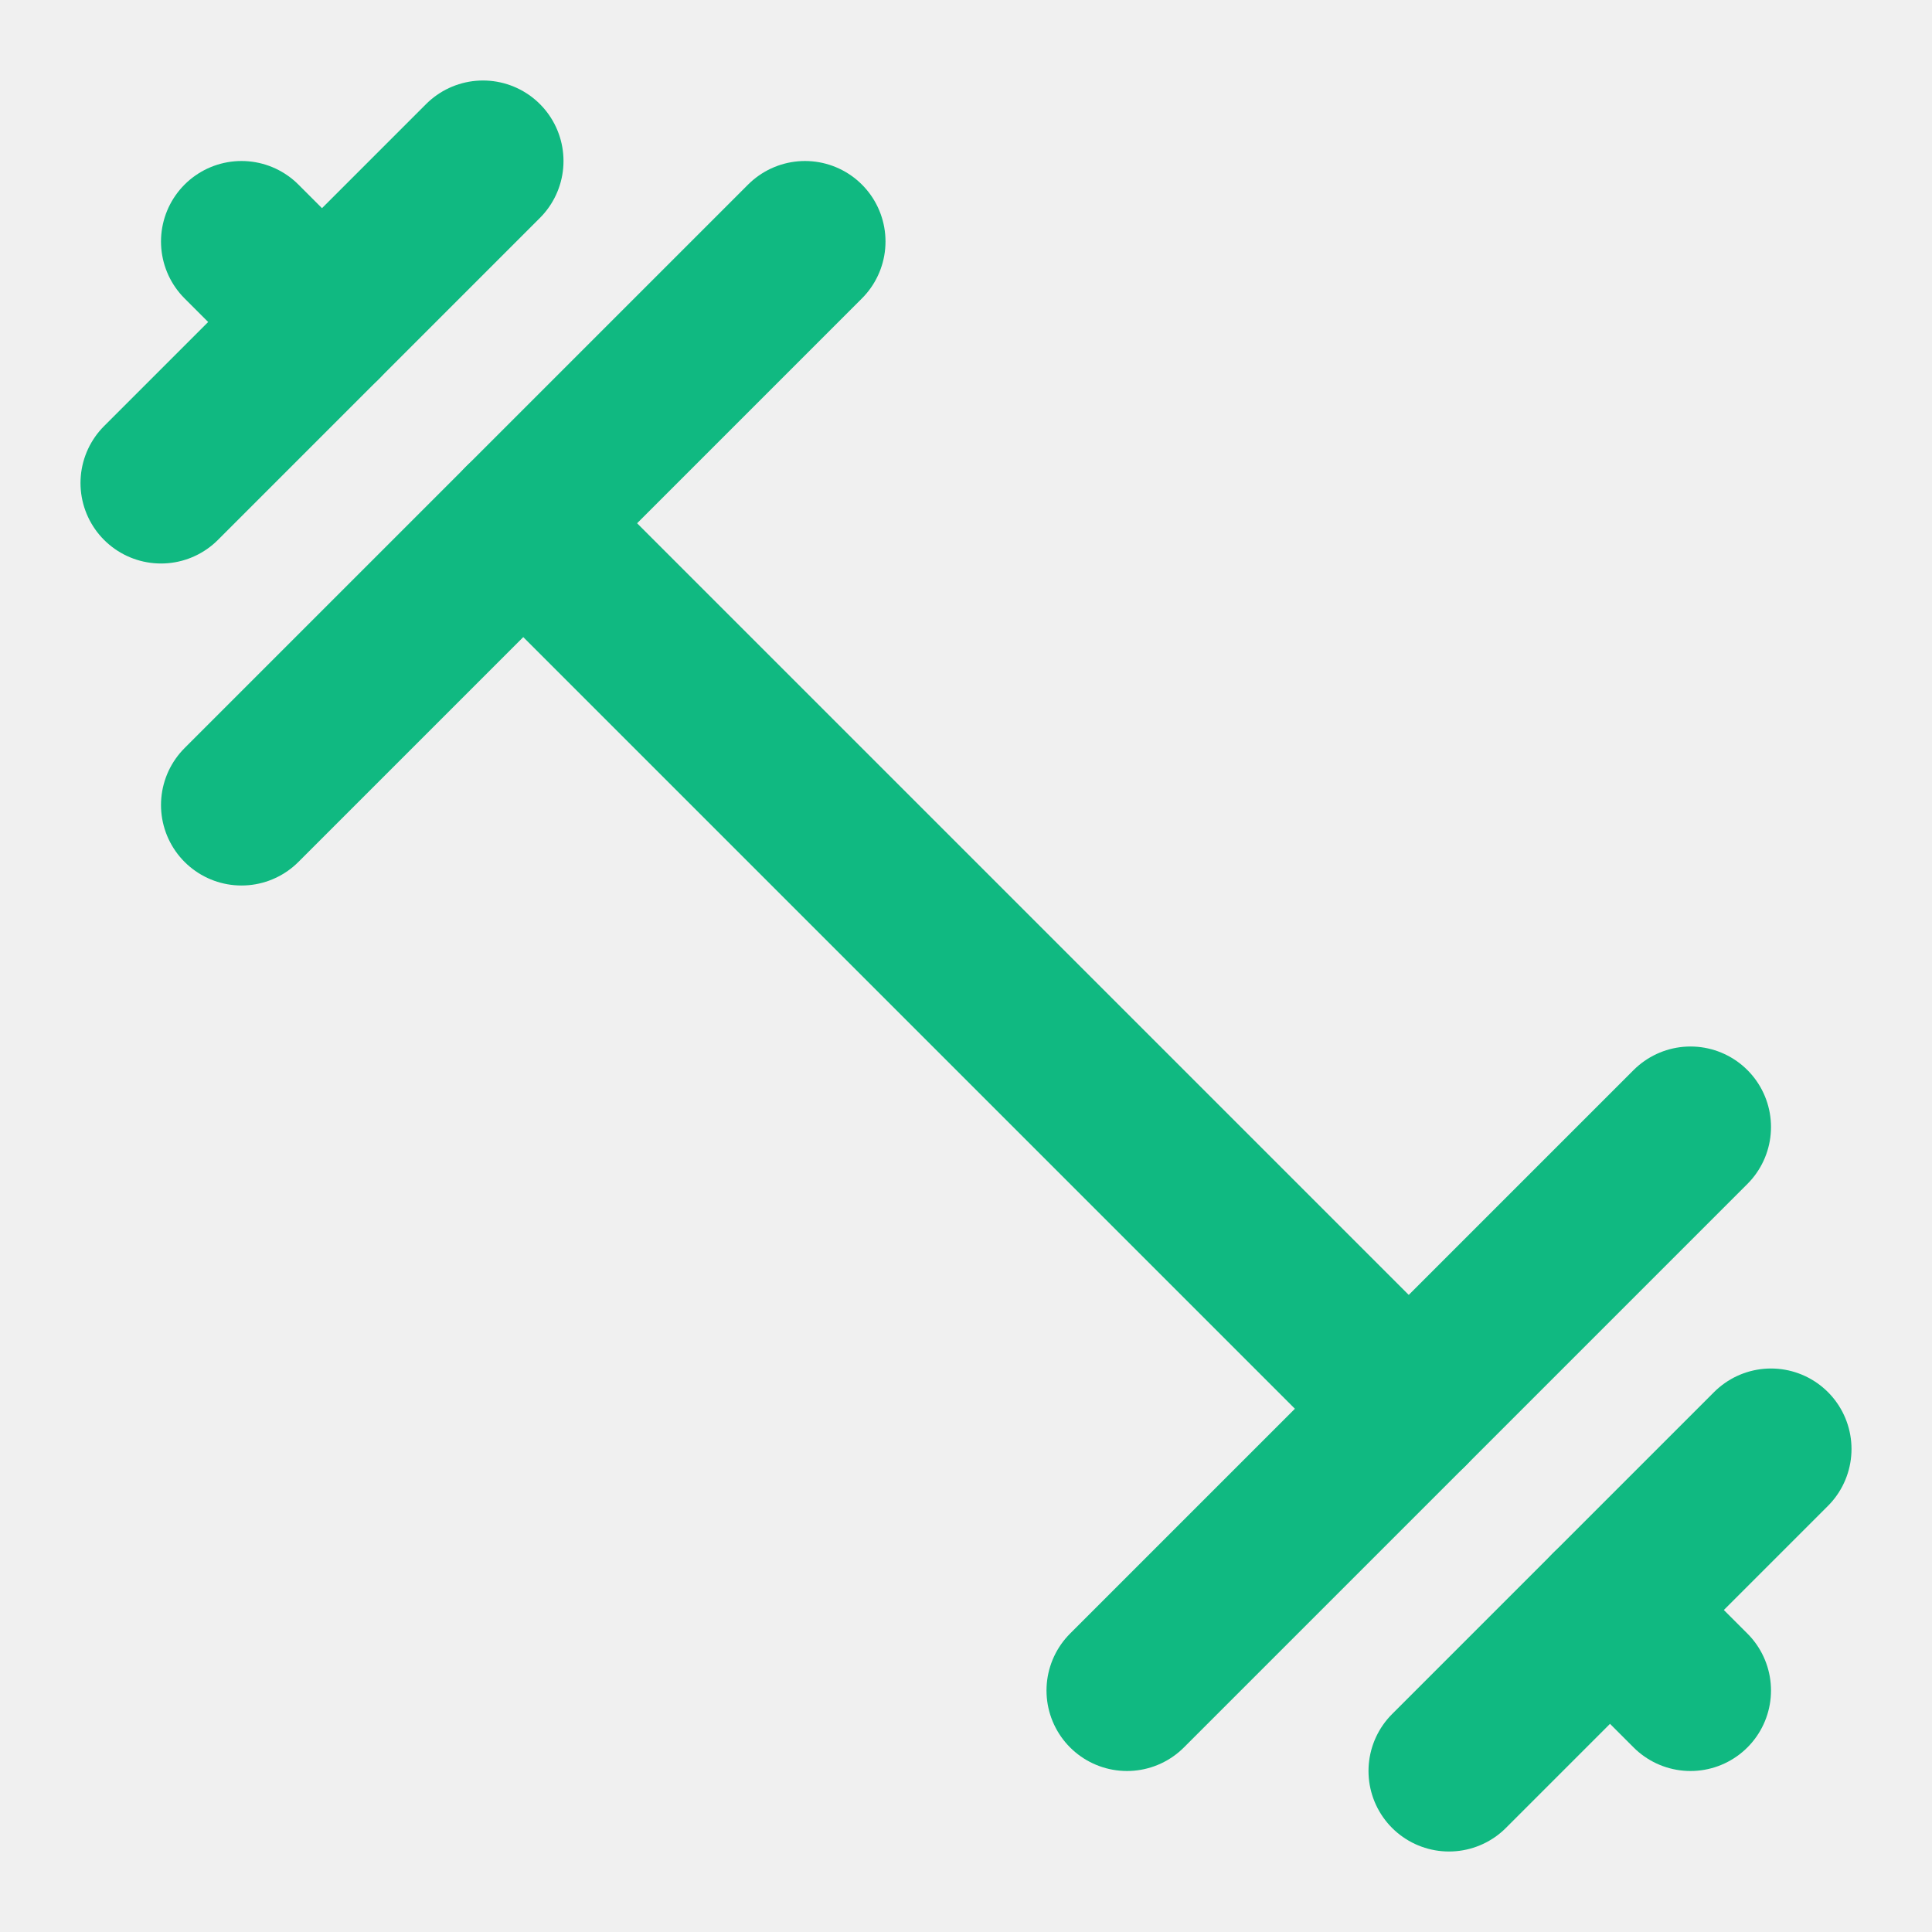
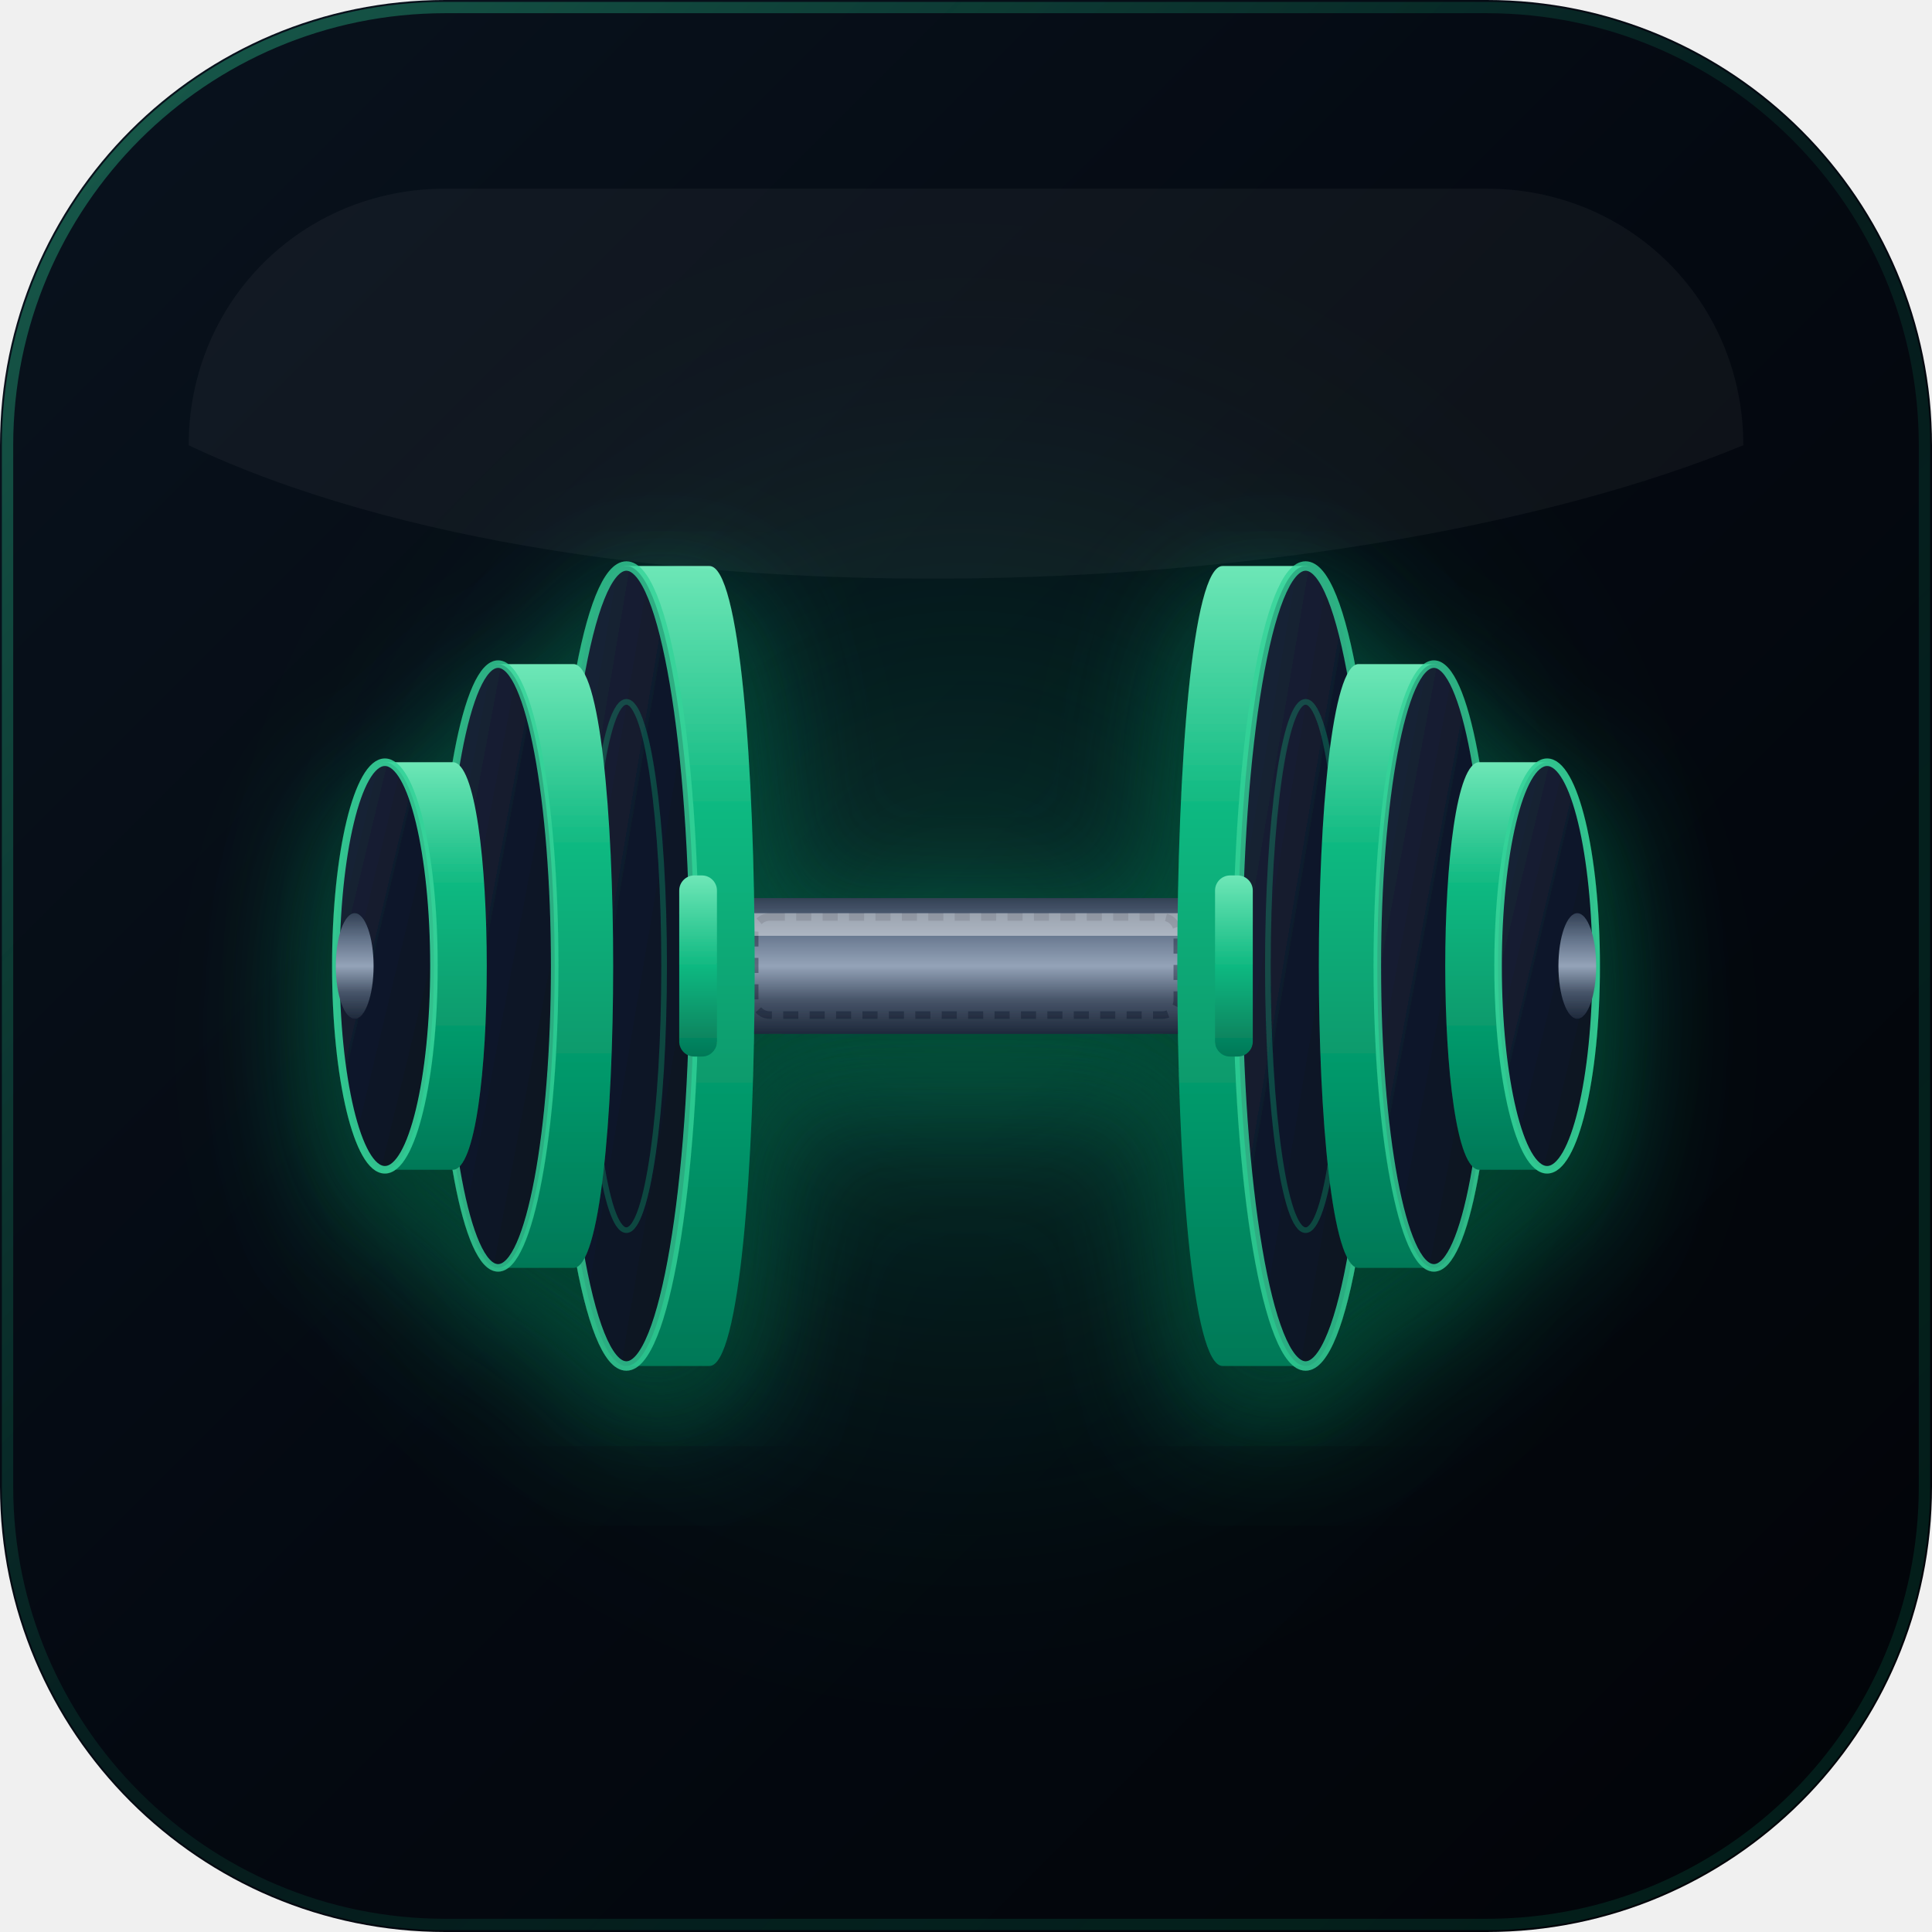
- <svg xmlns="http://www.w3.org/2000/svg" viewBox="0 0 24 24" fill="none" stroke="#10b981" stroke-width="2" stroke-linecap="round" stroke-linejoin="round">
-   <path d="m6.5 6.5 11 11" />
-   <path d="m21 21-1-1" />
-   <path d="m3 3 1 1" />
-   <path d="m18 22 4-4" />
-   <path d="m2 6 4-4" />
-   <path d="m3 10 7-7" />
-   <path d="m14 21 7-7" />
+ <svg xmlns="http://www.w3.org/2000/svg" viewBox="0 0 512 512" width="512" height="512">
+   <defs>
+     <linearGradient id="bgGrad" x1="0%" y1="0%" x2="100%" y2="100%">
+       <stop offset="0%" stop-color="#09131e" />
+       <stop offset="50%" stop-color="#040911" />
+       <stop offset="100%" stop-color="#020408" />
+     </linearGradient>
+     <radialGradient id="centerGlow" cx="50%" cy="50%" r="50%">
+       <stop offset="0%" stop-color="#10b981" stop-opacity="0.25" />
+       <stop offset="60%" stop-color="#047857" stop-opacity="0.08" />
+       <stop offset="100%" stop-color="#000000" stop-opacity="0" />
+     </radialGradient>
+     <linearGradient id="borderGrad" x1="0%" y1="0%" x2="100%" y2="100%">
+       <stop offset="0%" stop-color="#34d399" stop-opacity="0.4" />
+       <stop offset="50%" stop-color="#10b981" stop-opacity="0.1" />
+       <stop offset="100%" stop-color="#064e3b" stop-opacity="0.3" />
+     </linearGradient>
+     <linearGradient id="barGrad" x1="0%" y1="0%" x2="0%" y2="100%">
+       <stop offset="0%" stop-color="#334155" />
+       <stop offset="25%" stop-color="#64748b" />
+       <stop offset="50%" stop-color="#94a3b8" />
+       <stop offset="75%" stop-color="#475569" />
+       <stop offset="100%" stop-color="#1e293b" />
+     </linearGradient>
+     <linearGradient id="emeraldRim" x1="0%" y1="0%" x2="0%" y2="100%">
+       <stop offset="0%" stop-color="#6ee7b7" />
+       <stop offset="30%" stop-color="#10b981" />
+       <stop offset="70%" stop-color="#059669" />
+       <stop offset="100%" stop-color="#047857" />
+     </linearGradient>
+     <linearGradient id="discFace" x1="0%" y1="0%" x2="100%" y2="100%">
+       <stop offset="0%" stop-color="#1e293b" />
+       <stop offset="50%" stop-color="#0f172a" />
+       <stop offset="100%" stop-color="#06121e" />
+     </linearGradient>
+     <linearGradient id="collarGrad" x1="0%" y1="0%" x2="0%" y2="100%">
+       <stop offset="0%" stop-color="#6ee7b7" />
+       <stop offset="50%" stop-color="#10b981" />
+       <stop offset="100%" stop-color="#047857" />
+     </linearGradient>
+     <filter id="dropGlow" x="-20%" y="-20%" width="140%" height="140%">
+       <feDropShadow dx="0" dy="8" stdDeviation="16" flood-color="#10b981" flood-opacity="0.35" />
+     </filter>
+     <filter id="softShadow" x="-10%" y="-10%" width="120%" height="120%">
+       <feDropShadow dx="0" dy="12" stdDeviation="14" flood-color="#000000" flood-opacity="0.6" />
+     </filter>
+   </defs>
+   <rect width="512" height="512" rx="118" fill="url(#bgGrad)" />
+   <circle cx="256" cy="256" r="220" fill="url(#centerGlow)" />
+   <rect x="2" y="2" width="508" height="508" rx="116" fill="none" stroke="url(#borderGrad)" stroke-width="3" />
+   <g filter="url(#dropGlow)">
+     <g filter="url(#softShadow)">
+       <rect x="180" y="238" width="152" height="36" rx="8" fill="url(#barGrad)" />
+       <rect x="200" y="243" width="112" height="26" rx="4" fill="none" stroke="#0f172a" stroke-width="2" stroke-dasharray="4 3" opacity="0.4" />
+       <rect x="184" y="242" width="144" height="6" rx="3" fill="#ffffff" opacity="0.45" />
+       <path d="M 188 150 C 204 150 204 362 188 362 L 166 362 C 150 362 150 150 166 150 Z" fill="url(#emeraldRim)" />
+       <ellipse cx="166" cy="256" rx="18" ry="106" fill="url(#discFace)" />
+       <ellipse cx="166" cy="256" rx="18" ry="106" fill="none" stroke="#34d399" stroke-width="2.5" opacity="0.8" />
+       <ellipse cx="166" cy="256" rx="10" ry="70" fill="none" stroke="#10b981" stroke-width="1.5" opacity="0.3" />
+       <path d="M 152 176 C 166 176 166 336 152 336 L 132 336 C 118 336 118 176 132 176 Z" fill="url(#emeraldRim)" />
+       <ellipse cx="132" cy="256" rx="15" ry="80" fill="url(#discFace)" />
+       <ellipse cx="132" cy="256" rx="15" ry="80" fill="none" stroke="#34d399" stroke-width="2" opacity="0.8" />
+       <path d="M 120 202 C 132 202 132 310 120 310 L 102 310 C 90 310 90 202 102 202 Z" fill="url(#emeraldRim)" />
+       <ellipse cx="102" cy="256" rx="13" ry="54" fill="url(#discFace)" />
+       <ellipse cx="102" cy="256" rx="13" ry="54" fill="none" stroke="#34d399" stroke-width="2" opacity="0.9" />
+       <ellipse cx="94" cy="256" rx="5" ry="14" fill="url(#barGrad)" />
+       <path d="M 324 150 C 308 150 308 362 324 362 L 346 362 C 362 362 362 150 346 150 Z" fill="url(#emeraldRim)" />
+       <ellipse cx="346" cy="256" rx="18" ry="106" fill="url(#discFace)" />
+       <ellipse cx="346" cy="256" rx="18" ry="106" fill="none" stroke="#34d399" stroke-width="2.5" opacity="0.8" />
+       <ellipse cx="346" cy="256" rx="10" ry="70" fill="none" stroke="#10b981" stroke-width="1.5" opacity="0.3" />
+       <path d="M 360 176 C 346 176 346 336 360 336 L 380 336 C 394 336 394 176 380 176 Z" fill="url(#emeraldRim)" />
+       <ellipse cx="380" cy="256" rx="15" ry="80" fill="url(#discFace)" />
+       <ellipse cx="380" cy="256" rx="15" ry="80" fill="none" stroke="#34d399" stroke-width="2" opacity="0.8" />
+       <path d="M 392 202 C 380 202 380 310 392 310 L 410 310 C 422 310 422 202 410 202 Z" fill="url(#emeraldRim)" />
+       <ellipse cx="410" cy="256" rx="13" ry="54" fill="url(#discFace)" />
+       <ellipse cx="410" cy="256" rx="13" ry="54" fill="none" stroke="#34d399" stroke-width="2" opacity="0.9" />
+       <ellipse cx="418" cy="256" rx="5" ry="14" fill="url(#barGrad)" />
+       <rect x="180" y="232" width="10" height="48" rx="4" fill="url(#collarGrad)" />
+       <rect x="322" y="232" width="10" height="48" rx="4" fill="url(#collarGrad)" />
+     </g>
+   </g>
+   <path d="M 50 118 C 50 80 80 50 118 50 L 394 50 C 432 50 462 80 462 118 C 360 160 160 170 50 118 Z" fill="#ffffff" opacity="0.04" />
</svg>
